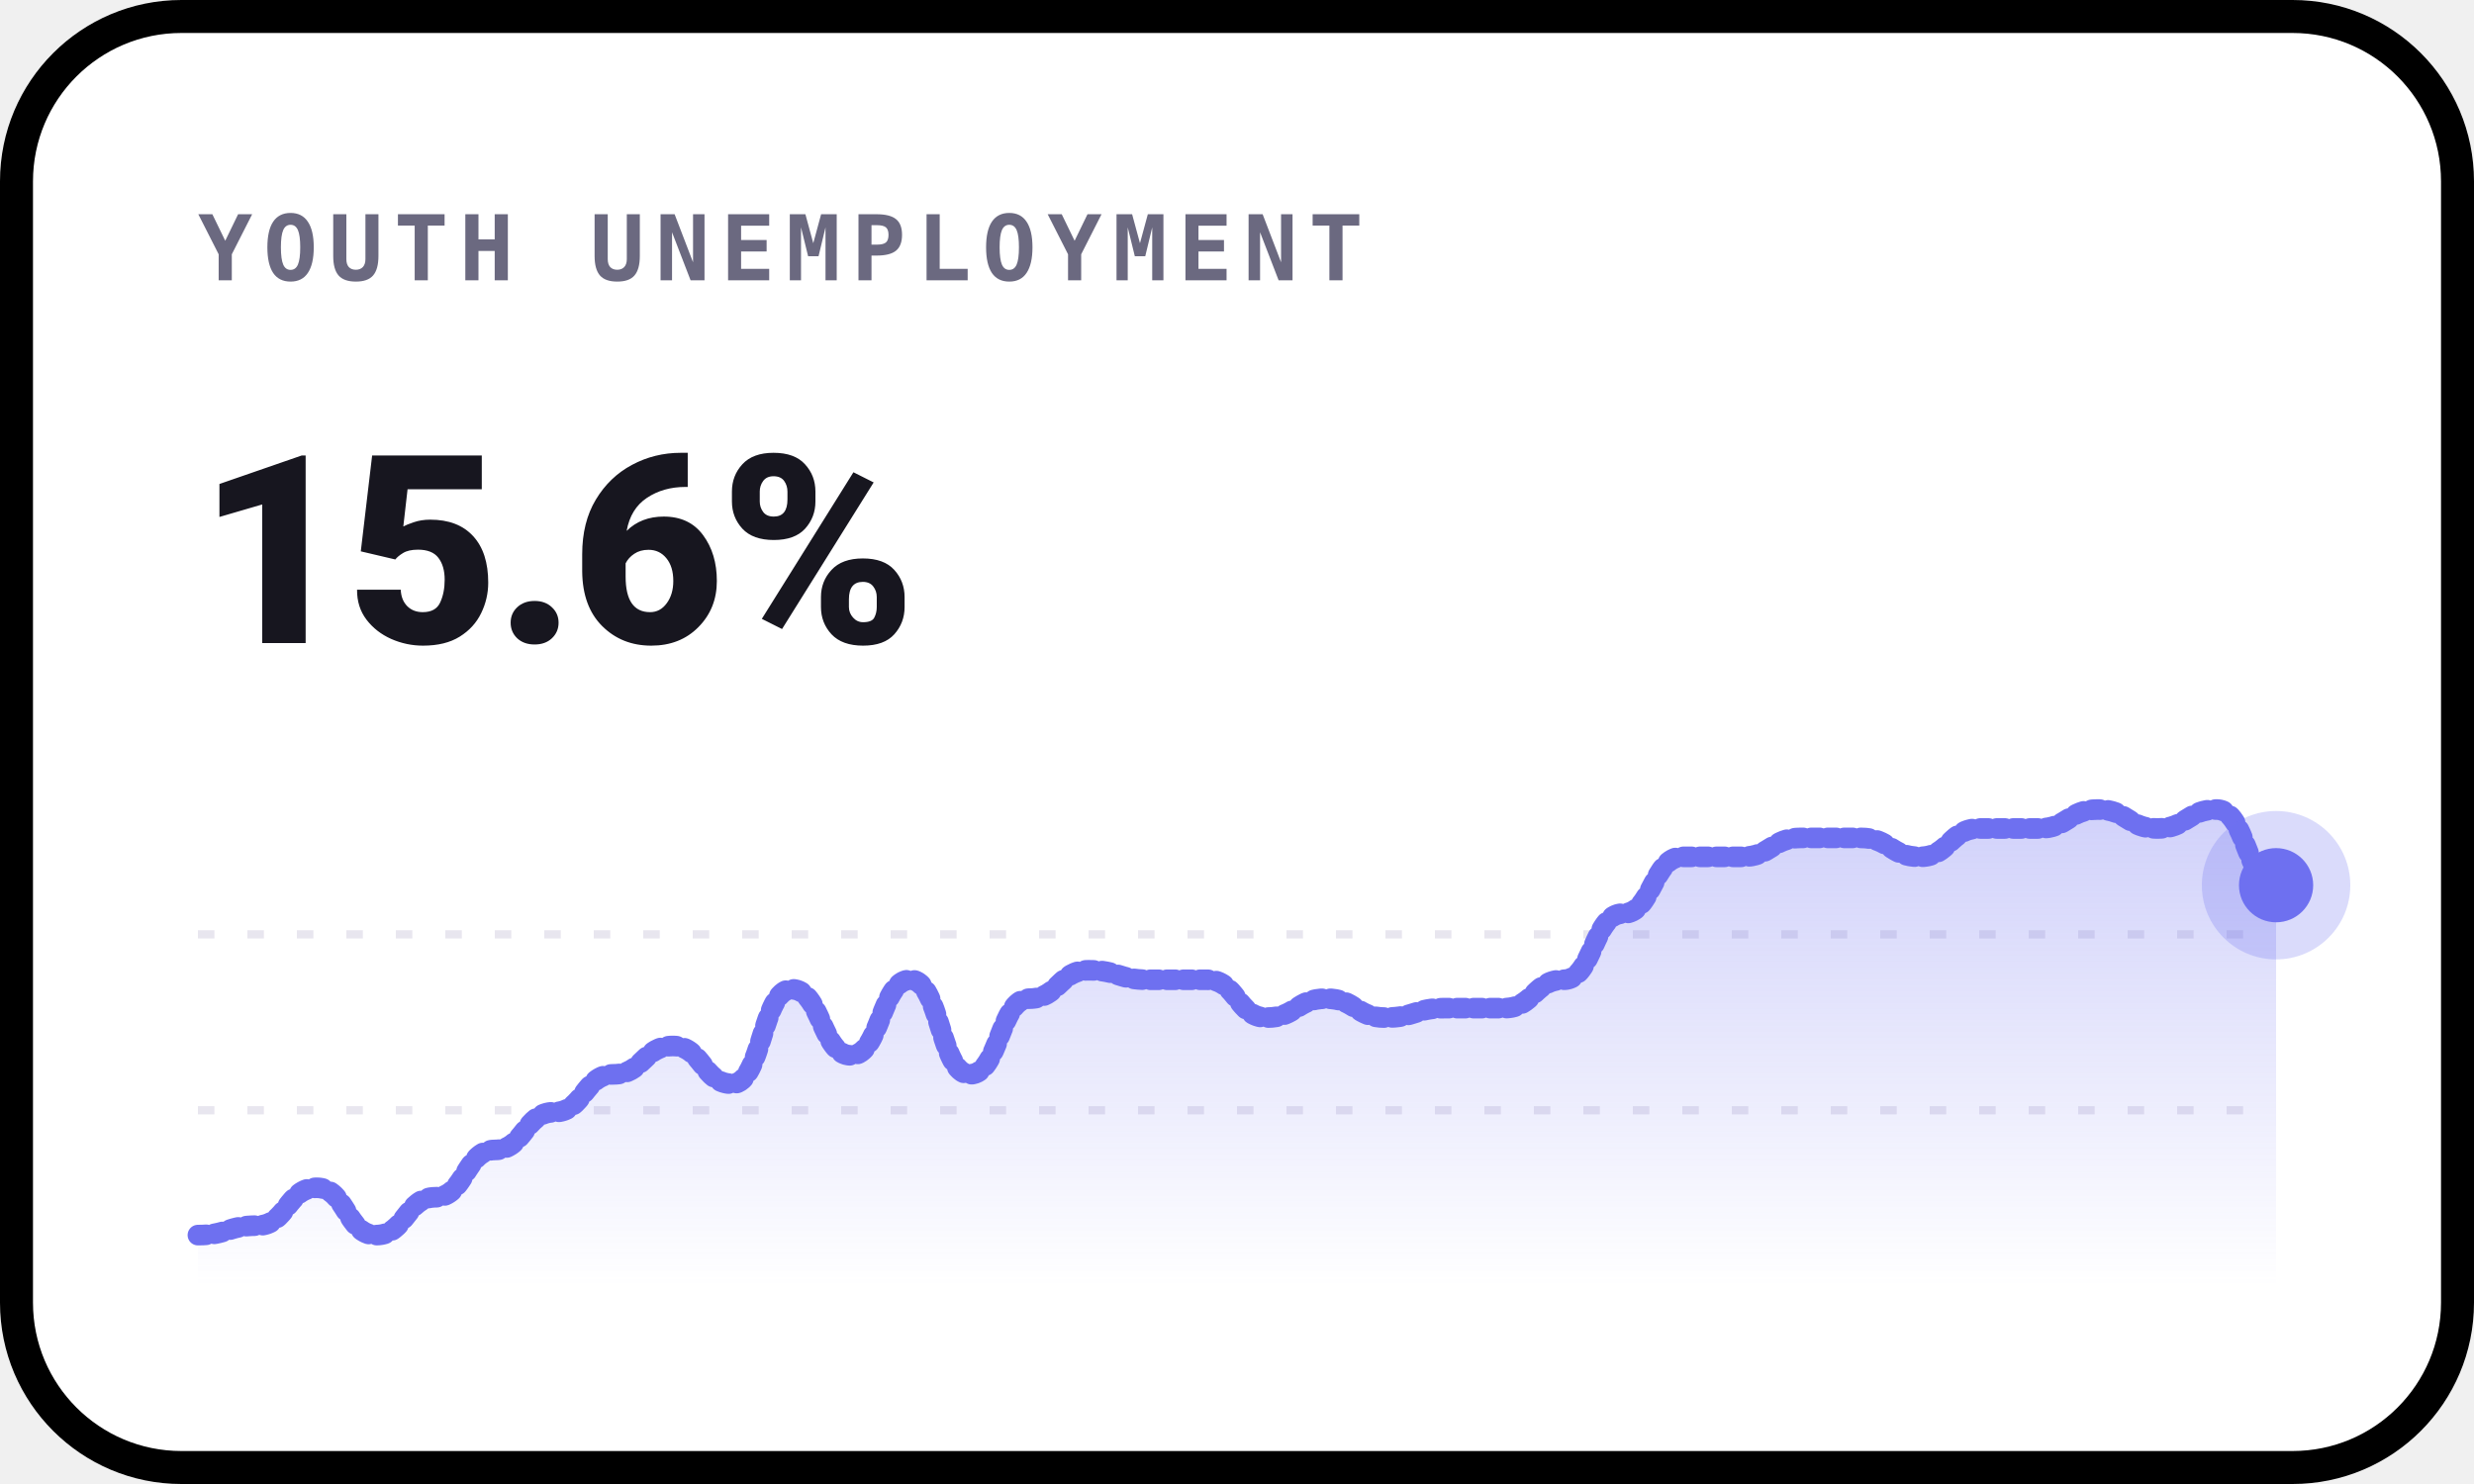
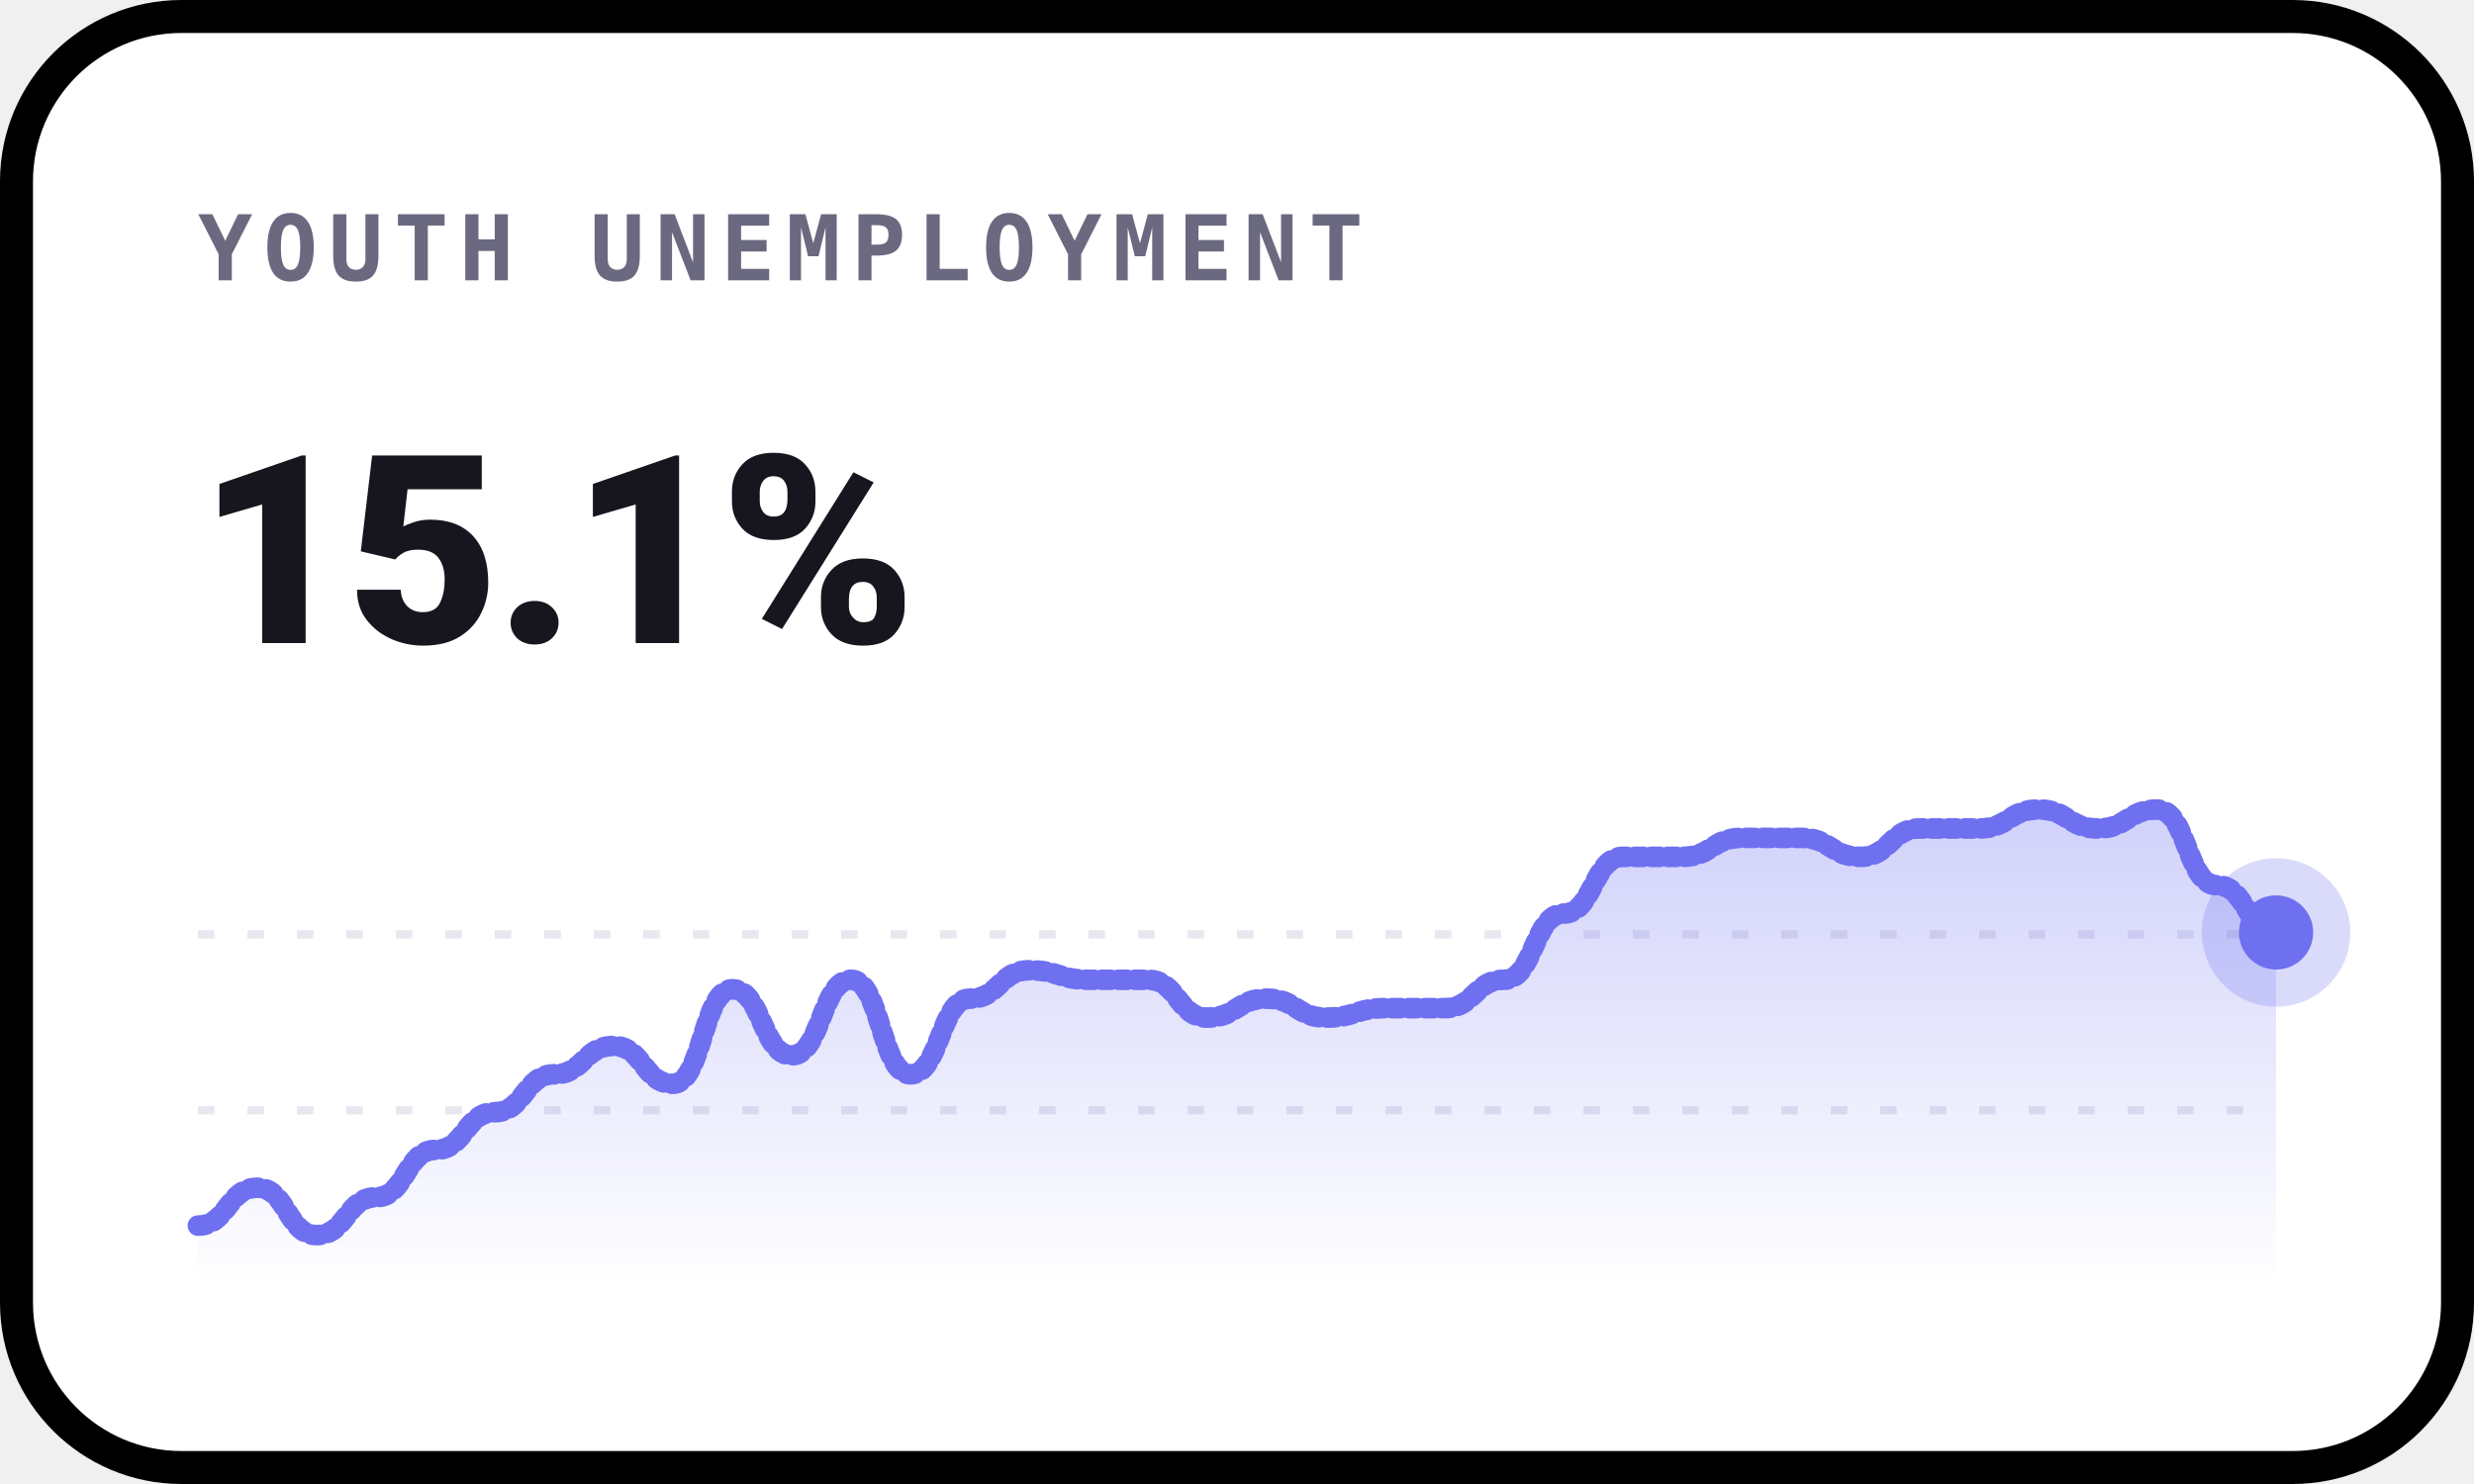
- <svg xmlns="http://www.w3.org/2000/svg" viewBox="0 0 300 180" width="300" height="180" role="img" aria-label="Youth unemployment: latest 15.6%">
+ <svg xmlns="http://www.w3.org/2000/svg" viewBox="0 0 300 180" width="300" height="180" role="img" aria-label="Youth unemployment: latest 15.1%">
  <rect width="300" height="180" rx="22" fill="#000000" />
  <rect x="4" y="4" width="292" height="172" rx="18" fill="#ffffff" />
  <text x="24" y="34" fill="#6b6980" font-family="ui-monospace,SFMono-Regular,Menlo,Consolas,monospace" font-size="11" font-weight="600" letter-spacing="1.3">YOUTH UNEMPLOYMENT</text>
-   <text x="24" y="78" fill="#17161f" font-family="ui-sans-serif,system-ui,-apple-system,'Segoe UI',Roboto,Helvetica,Arial,sans-serif" font-size="32" font-weight="800" letter-spacing="-0.5">15.6%</text>
+   <text x="24" y="78" fill="#17161f" font-family="ui-sans-serif,system-ui,-apple-system,'Segoe UI',Roboto,Helvetica,Arial,sans-serif" font-size="32" font-weight="800" letter-spacing="-0.5">15.1%</text>
  <defs>
-     <linearGradient id="bzcg4057i" x1="0" y1="0" x2="0" y2="1">
+     <linearGradient id="bzcg1s7p8wg1" x1="0" y1="0" x2="0" y2="1">
      <stop offset="0" stop-color="#6E70F0" stop-opacity=".32" />
      <stop offset="1" stop-color="#6E70F0" stop-opacity="0" />
    </linearGradient>
  </defs>
  <line x1="24" x2="276" y1="113.33" y2="113.33" stroke="#e8e6ef" stroke-dasharray="2 4" />
  <line x1="24" x2="276" y1="134.67" y2="134.67" stroke="#e8e6ef" stroke-dasharray="2 4" />
-   <path d="M24,149.81C27.6,149.81 27.6,148.66 31.2,148.66C34.8,148.66 34.8,144.07 38.4,144.07C42,144.07 42,149.81 45.6,149.81C49.2,149.81 49.2,145.22 52.8,145.22C56.4,145.22 56.4,139.48 60,139.48C63.6,139.48 63.6,134.9 67.2,134.9C70.8,134.9 70.8,130.31 74.4,130.31C78,130.31 78,126.87 81.6,126.87C85.2,126.87 85.2,131.46 88.8,131.46C92.4,131.46 92.4,119.99 96,119.99C99.6,119.99 99.6,128.01 103.2,128.01C106.8,128.01 106.8,118.84 110.4,118.84C114,118.84 114,130.31 117.6,130.31C121.2,130.31 121.2,121.13 124.8,121.13C128.4,121.13 128.4,117.69 132,117.69C135.6,117.69 135.6,118.84 139.2,118.84C142.8,118.84 142.8,118.84 146.4,118.84C150,118.84 150,123.43 153.6,123.43C157.2,123.43 157.2,121.13 160.8,121.13C164.4,121.13 164.4,123.43 168,123.43C171.6,123.43 171.6,122.28 175.2,122.28C178.8,122.28 178.8,122.28 182.4,122.28C186,122.28 186,118.84 189.6,118.84C193.2,118.84 193.2,110.81 196.8,110.81C200.4,110.81 200.4,103.93 204,103.93C207.6,103.93 207.6,103.93 211.2,103.93C214.8,103.93 214.8,101.63 218.4,101.63C222,101.63 222,101.63 225.6,101.63C229.2,101.63 229.2,103.93 232.8,103.93C236.4,103.93 236.4,100.49 240,100.49C243.6,100.49 243.6,100.49 247.2,100.49C250.8,100.49 250.8,98.19 254.4,98.19C258,98.19 258,100.49 261.6,100.49C265.2,100.49 265.2,98.19 268.8,98.19C272.4,98.19 272.4,107.37 276,107.37L276,156L24,156Z" fill="url(#bzcg4057i)" />
-   <path d="M24,149.81C27.6,149.81 27.6,148.66 31.2,148.66C34.8,148.66 34.8,144.07 38.4,144.07C42,144.07 42,149.81 45.6,149.81C49.2,149.81 49.2,145.22 52.8,145.22C56.4,145.22 56.4,139.48 60,139.48C63.6,139.48 63.6,134.9 67.2,134.9C70.8,134.9 70.8,130.31 74.4,130.31C78,130.31 78,126.87 81.6,126.87C85.2,126.87 85.2,131.46 88.8,131.46C92.4,131.46 92.4,119.99 96,119.99C99.6,119.99 99.6,128.01 103.2,128.01C106.8,128.01 106.8,118.84 110.4,118.84C114,118.84 114,130.31 117.6,130.31C121.2,130.31 121.2,121.13 124.8,121.13C128.4,121.13 128.4,117.69 132,117.69C135.6,117.69 135.6,118.84 139.2,118.84C142.8,118.84 142.8,118.84 146.4,118.84C150,118.84 150,123.43 153.6,123.43C157.2,123.43 157.2,121.13 160.8,121.13C164.4,121.13 164.4,123.43 168,123.43C171.6,123.43 171.6,122.28 175.2,122.28C178.8,122.28 178.8,122.28 182.4,122.28C186,122.28 186,118.84 189.6,118.84C193.2,118.84 193.2,110.81 196.8,110.81C200.4,110.81 200.4,103.93 204,103.93C207.6,103.93 207.6,103.93 211.2,103.93C214.8,103.93 214.8,101.63 218.4,101.63C222,101.63 222,101.63 225.6,101.63C229.2,101.63 229.2,103.93 232.8,103.93C236.4,103.93 236.4,100.49 240,100.49C243.6,100.49 243.6,100.49 247.2,100.49C250.8,100.49 250.8,98.19 254.4,98.19C258,98.19 258,100.49 261.6,100.49C265.2,100.49 265.2,98.19 268.8,98.19C272.4,98.19 272.4,107.37 276,107.37" fill="none" stroke="#6E70F0" stroke-width="2.5" stroke-linecap="round" stroke-linejoin="round" pathLength="1" style="stroke-dasharray:1" />
-   <circle cx="276" cy="107.37" r="9" fill="#6E70F0" fill-opacity=".25" />
-   <circle cx="276" cy="107.37" r="4.5" fill="#6E70F0" />
+   <path d="M24,148.66C27.6,148.66 27.6,144.07 31.2,144.07C34.8,144.07 34.8,149.81 38.4,149.81C42,149.81 42,145.22 45.6,145.22C49.2,145.22 49.2,139.48 52.8,139.48C56.4,139.48 56.4,134.9 60,134.9C63.6,134.9 63.6,130.31 67.2,130.31C70.8,130.31 70.8,126.87 74.4,126.87C78,126.87 78,131.46 81.6,131.46C85.2,131.46 85.2,119.99 88.8,119.99C92.4,119.99 92.4,128.01 96,128.01C99.6,128.01 99.6,118.84 103.2,118.84C106.8,118.84 106.8,130.31 110.4,130.31C114,130.31 114,121.13 117.6,121.13C121.2,121.13 121.2,117.69 124.8,117.69C128.4,117.69 128.4,118.84 132,118.84C135.6,118.84 135.6,118.84 139.2,118.84C142.8,118.84 142.8,123.43 146.4,123.43C150,123.43 150,121.13 153.6,121.13C157.2,121.13 157.2,123.43 160.8,123.43C164.4,123.43 164.4,122.28 168,122.28C171.6,122.28 171.6,122.28 175.2,122.28C178.8,122.28 178.8,118.84 182.4,118.84C186,118.84 186,110.81 189.6,110.81C193.2,110.81 193.2,103.93 196.8,103.93C200.4,103.93 200.4,103.93 204,103.93C207.6,103.93 207.6,101.63 211.2,101.63C214.8,101.63 214.8,101.63 218.4,101.63C222,101.63 222,103.93 225.6,103.93C229.2,103.93 229.2,100.49 232.8,100.49C236.4,100.49 236.4,100.49 240,100.49C243.6,100.49 243.6,98.19 247.2,98.19C250.8,98.19 250.8,100.49 254.4,100.49C258,100.49 258,98.19 261.6,98.19C265.2,98.19 265.2,107.37 268.8,107.37C272.4,107.37 272.4,113.1 276,113.1L276,156L24,156Z" fill="url(#bzcg1s7p8wg1)" />
+   <path d="M24,148.66C27.6,148.66 27.6,144.07 31.2,144.07C34.8,144.07 34.8,149.81 38.4,149.81C42,149.81 42,145.22 45.6,145.22C49.2,145.22 49.2,139.48 52.8,139.48C56.4,139.48 56.4,134.9 60,134.9C63.6,134.9 63.6,130.31 67.2,130.31C70.8,130.31 70.8,126.87 74.4,126.87C78,126.87 78,131.46 81.6,131.46C85.2,131.46 85.2,119.99 88.8,119.99C92.4,119.99 92.4,128.01 96,128.01C99.6,128.01 99.6,118.84 103.2,118.84C106.8,118.84 106.8,130.31 110.4,130.31C114,130.31 114,121.13 117.6,121.13C121.2,121.13 121.2,117.69 124.8,117.69C128.4,117.69 128.4,118.84 132,118.84C135.6,118.84 135.6,118.84 139.2,118.84C142.8,118.84 142.8,123.43 146.4,123.43C150,123.43 150,121.13 153.6,121.13C157.2,121.13 157.2,123.43 160.8,123.43C164.4,123.43 164.4,122.28 168,122.28C171.6,122.28 171.6,122.28 175.2,122.28C178.8,122.28 178.8,118.84 182.4,118.84C186,118.84 186,110.81 189.6,110.81C193.2,110.81 193.2,103.93 196.8,103.93C200.4,103.93 200.4,103.93 204,103.93C207.6,103.93 207.6,101.63 211.2,101.63C214.8,101.63 214.8,101.63 218.4,101.63C222,101.63 222,103.93 225.6,103.93C229.2,103.93 229.2,100.49 232.8,100.49C236.4,100.49 236.4,100.49 240,100.49C243.6,100.49 243.6,98.19 247.2,98.19C250.8,98.19 250.8,100.49 254.4,100.49C258,100.49 258,98.19 261.6,98.19C265.2,98.19 265.2,107.37 268.8,107.37C272.4,107.37 272.4,113.1 276,113.1" fill="none" stroke="#6E70F0" stroke-width="2.5" stroke-linecap="round" stroke-linejoin="round" pathLength="1" style="stroke-dasharray:1" />
+   <circle cx="276" cy="113.1" r="9" fill="#6E70F0" fill-opacity=".25" />
+   <circle cx="276" cy="113.1" r="4.5" fill="#6E70F0" />
</svg>
